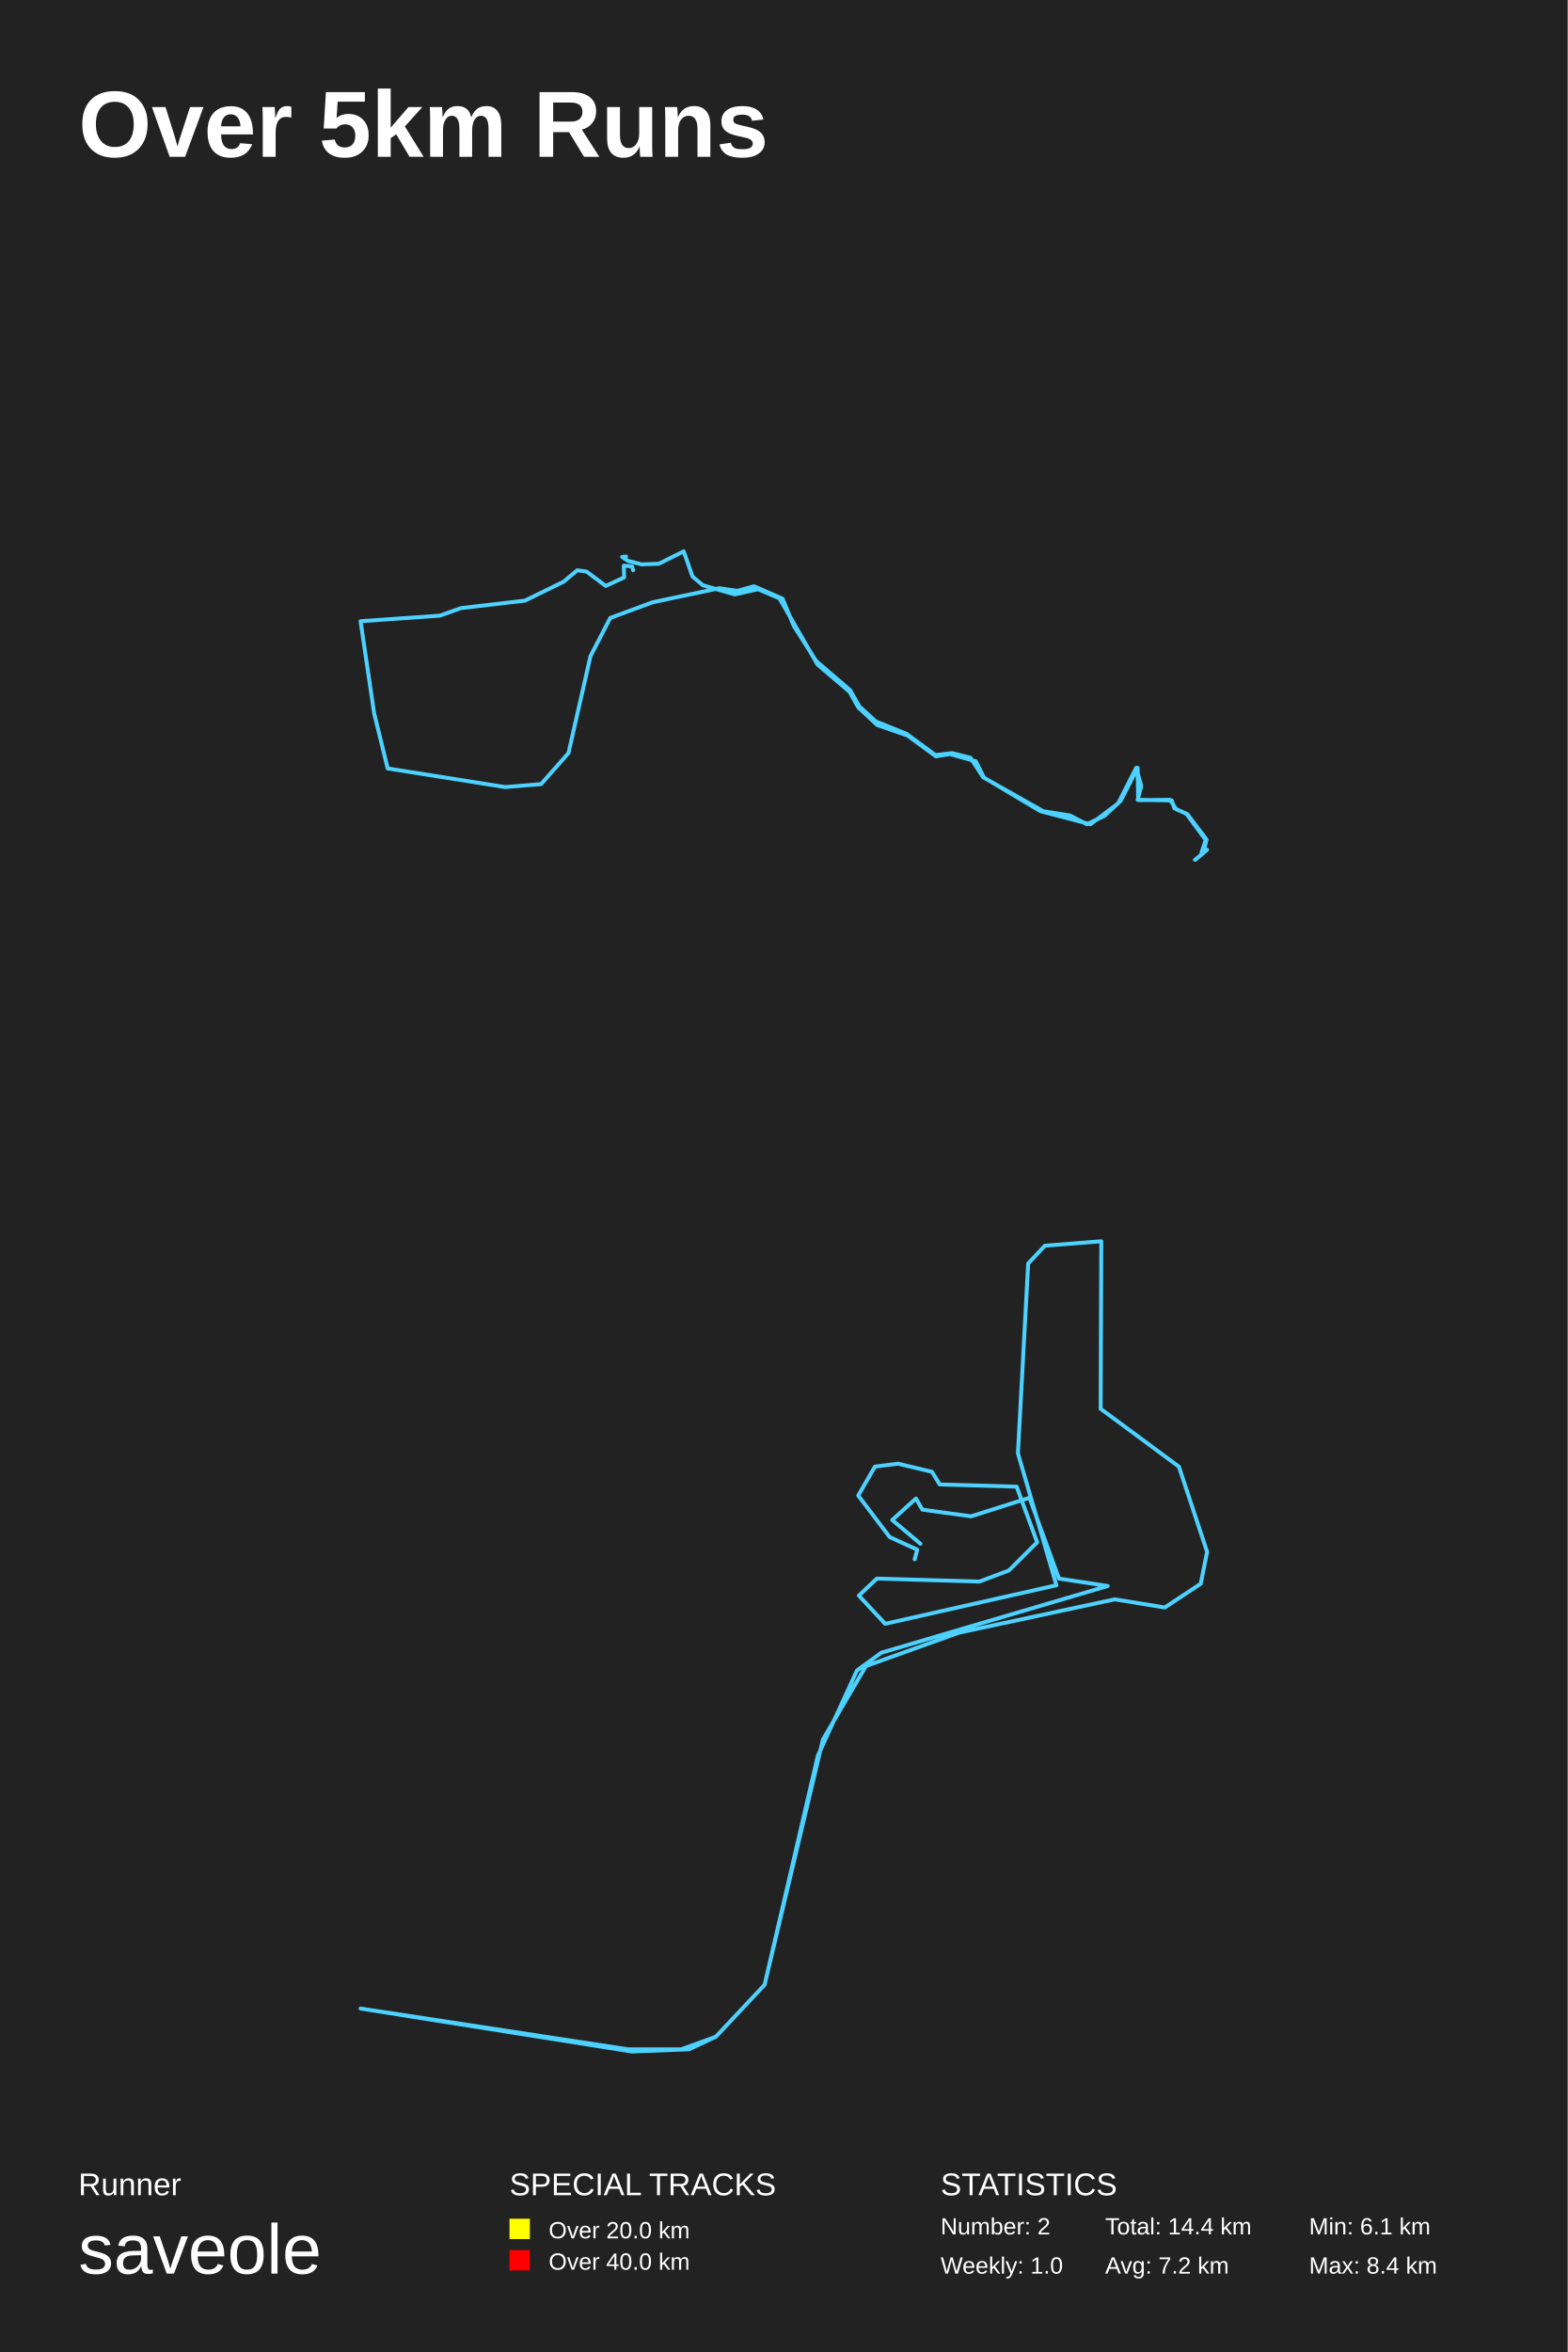
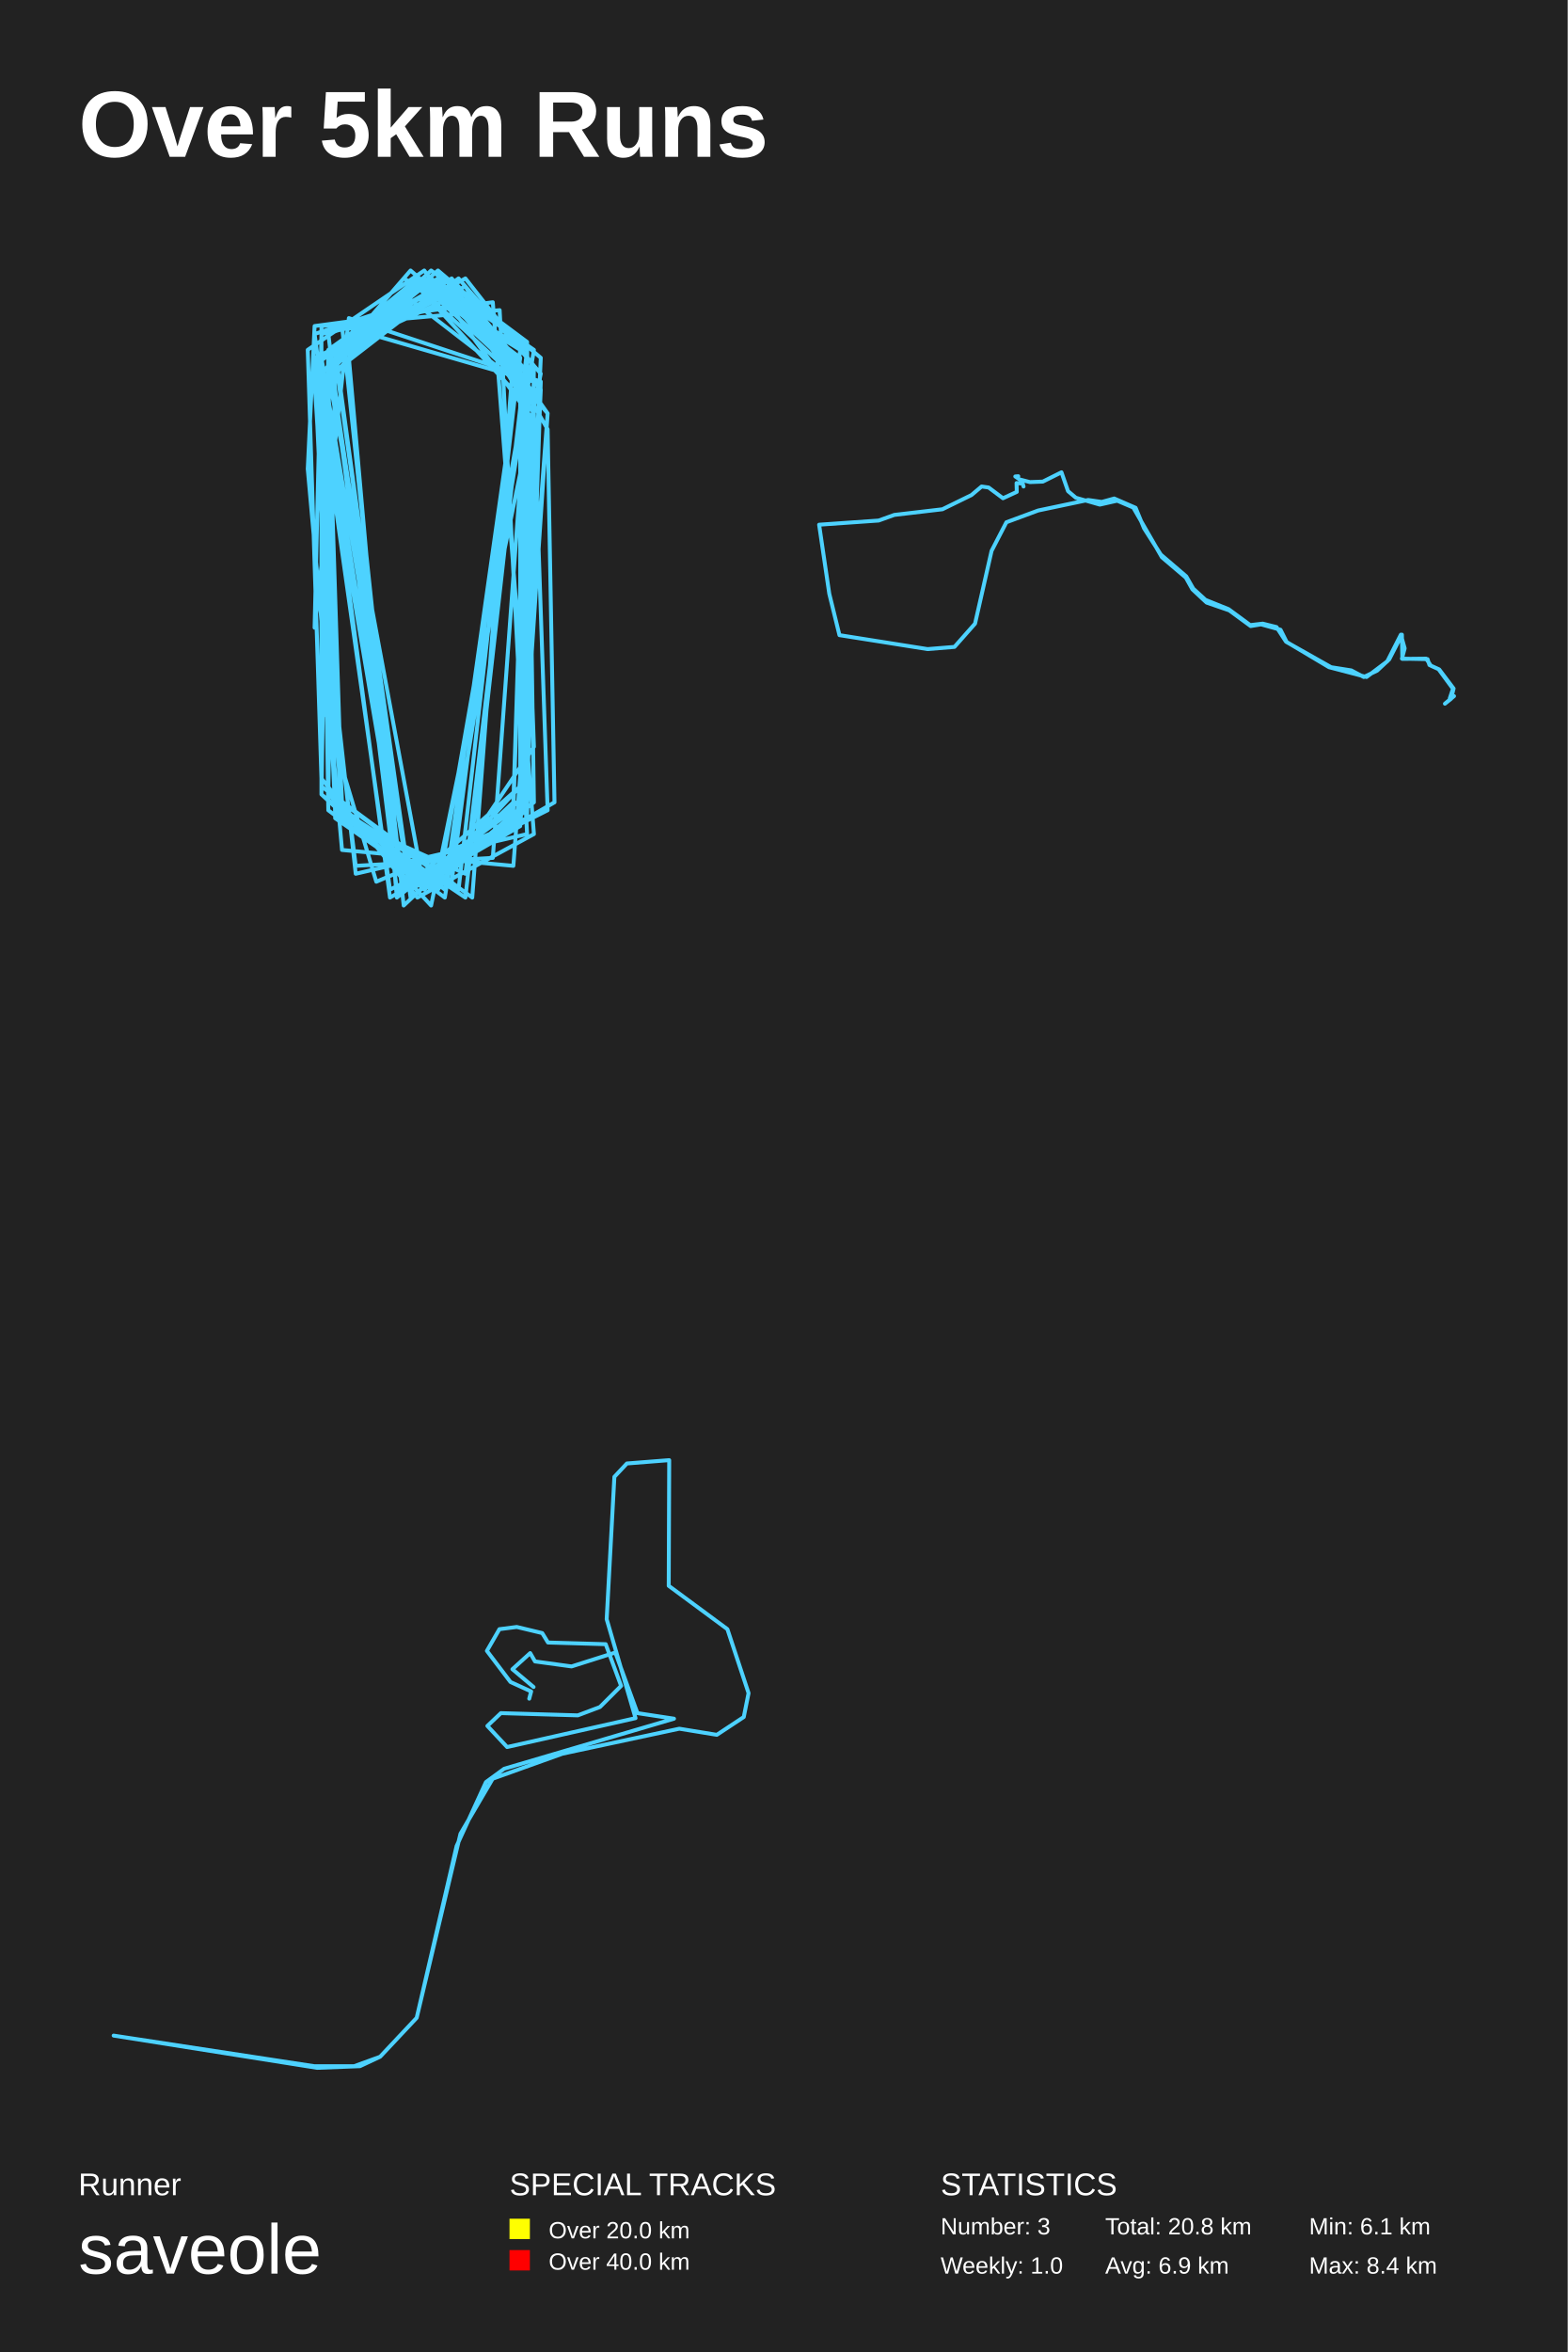
<svg xmlns="http://www.w3.org/2000/svg" baseProfile="full" height="300mm" version="1.1" viewBox="0,0,200,300" width="200mm">
  <defs />
  <rect fill="#222222" height="300" width="200" x="0" y="0" />
  <text fill="#FFFFFF" style="font-size:12px; font-family:Arial; font-weight:bold;" x="10" y="20">Over 5km Runs</text>
  <text fill="#FFFFFF" style="font-size:4px; font-family:Arial" x="10" y="280">Runner</text>
  <text fill="#FFFFFF" style="font-size:9px; font-family:Arial" x="10" y="290">saveole</text>
  <text fill="#FFFFFF" style="font-size:4px; font-family:Arial" x="65" y="280">SPECIAL TRACKS</text>
  <rect fill="yellow" height="2.6" width="2.6" x="65" y="283" />
  <text fill="#FFFFFF" style="font-size:3px; font-family:Arial" x="70" y="285.5">Over 20.0 km</text>
  <rect fill="red" height="2.6" width="2.6" x="65" y="287" />
  <text fill="#FFFFFF" style="font-size:3px; font-family:Arial" x="70" y="289.5">Over 40.0 km</text>
  <text fill="#FFFFFF" style="font-size:4px; font-family:Arial" x="120" y="280">STATISTICS</text>
-   <text fill="#FFFFFF" style="font-size:3px; font-family:Arial" x="120" y="285">Number: 2</text>
+   <text fill="#FFFFFF" style="font-size:3px; font-family:Arial" x="120" y="285">Number: 3</text>
  <text fill="#FFFFFF" style="font-size:3px; font-family:Arial" x="120" y="290">Weekly: 1.0</text>
-   <text fill="#FFFFFF" style="font-size:3px; font-family:Arial" x="141" y="285">Total: 14.4 km</text>
-   <text fill="#FFFFFF" style="font-size:3px; font-family:Arial" x="141" y="290">Avg: 7.2 km</text>
+   <text fill="#FFFFFF" style="font-size:3px; font-family:Arial" x="141" y="285">Total: 20.8 km</text>
+   <text fill="#FFFFFF" style="font-size:3px; font-family:Arial" x="141" y="290">Avg: 6.9 km</text>
  <text fill="#FFFFFF" style="font-size:3px; font-family:Arial" x="167" y="285">Min: 6.1 km</text>
  <text fill="#FFFFFF" style="font-size:3px; font-family:Arial" x="167" y="290">Max: 8.4 km</text>
-   <polyline fill="none" points="79.874,70.989 79.369,71.031 80.09,71.53 81.856,71.989 84.054,71.905 87.225,70.323 88.342,73.529 89.676,74.654 93.748,75.82 96.703,75.154 99.441,76.32 104.306,84.774 108.378,88.231 109.495,90.23 111.91,92.478 115.766,93.811 119.405,96.476 121.171,96.185 124.486,97.101 125.532,99.183 132.739,103.472 139.117,105.138 142.649,102.473 144.955,97.934 145.604,100.266 145.135,102.015 149.495,102.098 149.82,103.098 151.477,103.847 153.928,107.095 153.495,108.844 152.45,109.677 154.0,108.386 153.279,108.761 153.82,107.137 151.369,103.806 150.072,103.223 149.243,102.015 145.207,102.057 145.135,97.934 142.973,102.14 140.919,104.055 138.649,105.138 136.523,104.014 133.099,103.472 125.423,99.141 123.802,96.643 121.459,96.06 119.333,96.31 115.658,93.603 111.73,92.02 109.64,90.105 108.45,88.022 104.126,84.316 101.279,79.86 99.838,76.361 96.198,74.779 94.072,75.362 91.766,75.029 83.261,76.82 77.856,78.819 75.333,83.691 72.523,96.06 69.027,100.016 64.45,100.391 49.459,98.017 47.73,90.979 46.0,79.235 56.126,78.527 58.793,77.569 66.973,76.611 71.91,74.196 73.64,72.738 74.829,72.905 77.279,74.737 79.622,73.654 79.586,72.155 80.631,72.238 80.775,72.738" stroke="#4DD2FF" stroke-linecap="round" stroke-linejoin="round" stroke-width="0.5" />
-   <polyline fill="none" points="117.427,196.905 113.827,193.879 116.855,191.137 117.673,192.556 123.891,193.407 131.336,191.043 135.1,201.349 141.318,202.295 112.436,210.805 109.327,213.075 104.336,223.948 97.545,253.165 91.327,259.784 86.909,261.391 80.118,261.391 46.0,256.191 80.609,261.675 87.891,261.391 91.327,259.784 97.545,253.165 104.991,221.868 110.473,212.507 122.336,208.252 142.218,203.997 148.6,205.037 153.182,202.011 154.0,197.945 150.4,187.071 140.418,179.696 140.5,158.325 133.3,158.892 131.173,161.162 129.864,185.369 134.773,202.2 112.927,207.117 109.573,203.524 111.864,201.349 124.955,201.728 128.718,200.309 132.318,196.716 129.7,189.624 119.882,189.341 118.9,187.733 114.564,186.693 111.618,187.071 109.491,190.759 113.5,196.054 117.018,197.662 116.691,198.891" stroke="#4DD2FF" stroke-linecap="round" stroke-linejoin="round" stroke-width="0.5" />
+   <polyline fill="none" points="43.633,96.263 45.381,110.438 62.87,109.425 67.242,49.688 51.502,37.538 41.884,47.663 54.126,113.475 66.367,100.313 66.367,48.675 53.251,36.525 41.884,44.625 41.009,101.325 54.126,113.475 67.242,102.338 68.116,48.675 43.633,41.588 51.502,115.5 65.493,102.338 67.242,47.663 55.874,36.525 41.884,45.638 42.758,104.363 55.874,113.475 67.242,48.675 55.874,35.513 41.884,44.625 51.502,113.475 66.367,105.375 69.865,52.725 55.874,36.525 42.758,44.625 52.377,114.488 68.116,102.338 67.242,43.613 55.0,34.5 41.009,47.663 42.758,102.338 55.0,115.5 68.991,47.663 58.498,35.513 44.507,45.638 50.628,114.488 67.242,101.325 68.116,46.65 59.372,35.513 41.009,45.638 41.009,101.325 55.874,113.475 68.116,95.25 66.367,46.65 52.377,34.5 41.009,47.663 41.884,103.35 56.749,114.488 68.116,44.625 55.0,35.513 41.009,45.638 42.758,102.338 56.749,113.475 66.367,45.638 53.251,35.513 41.009,45.638 43.633,102.338 58.498,113.475 66.367,44.625 53.251,36.525 41.884,48.675 43.633,103.35 57.623,112.463 66.367,44.625 53.251,35.513 41.884,48.675 41.009,100.313 60.246,114.488 65.493,45.638 54.126,35.513 40.135,46.65 51.502,113.475 65.493,103.35 67.242,51.713 53.251,36.525 40.135,46.65 42.758,103.35 59.372,114.488 67.242,44.625 51.502,35.513 40.135,48.675 43.633,104.363 59.372,111.45 67.242,44.625 55.874,34.5 42.758,45.638 41.884,101.325 55.0,113.475 66.367,103.35 68.991,45.638 55.874,34.5 41.009,47.663 51.502,113.475 66.367,104.363 68.116,48.675 57.623,36.525 41.884,42.6 50.628,113.475 66.367,104.363 68.116,50.7 57.623,36.525 41.884,46.65 41.009,101.325 53.251,112.463 67.242,101.325 68.116,51.713 56.749,36.525 41.009,48.675 51.502,113.475 66.367,100.313 67.242,51.713 58.498,37.538 41.009,45.638 52.377,113.475 66.367,105.375 68.991,49.688 57.623,35.513 41.884,44.625 52.377,113.475 67.242,103.35 67.242,48.675 54.126,36.525 42.758,45.638 52.377,113.475 67.242,101.325 68.991,48.675 44.507,40.575 40.135,80.063 41.009,42.6 59.372,38.55 68.116,52.725 69.865,103.35 49.754,113.475 40.135,45.638 59.372,36.525 69.865,54.75 70.739,102.338 49.754,114.488 40.135,42.6 58.498,36.525 69.865,52.725 65.493,110.438 43.633,108.413 39.261,59.813 40.135,41.588 62.87,38.55 68.116,106.388 53.251,114.488 41.009,99.3 39.261,44.625 54.126,34.5 68.116,53.738 67.242,104.363 48.005,112.463 41.009,89.175 41.009,41.588 63.744,39.563 67.242,106.388 45.381,111.45 41.884,80.063" stroke="#4DD2FF" stroke-linecap="round" stroke-linejoin="round" stroke-width="0.5" />
+   <polyline fill="none" points="129.905,60.742 129.527,60.773 130.068,61.148 131.392,61.491 133.041,61.429 135.419,60.242 136.257,62.647 137.257,63.49 140.311,64.365 142.527,63.865 144.581,64.74 148.23,71.08 151.284,73.673 152.122,75.172 153.932,76.859 156.824,77.858 159.554,79.857 160.878,79.639 163.365,80.326 164.149,81.887 169.554,85.104 174.338,86.354 176.986,84.355 178.716,80.95 179.203,82.699 178.851,84.011 182.122,84.074 182.365,84.823 183.608,85.385 185.446,87.822 185.122,89.133 184.338,89.758 185.5,88.79 184.959,89.071 185.365,87.853 183.527,85.354 182.554,84.917 181.932,84.011 178.905,84.042 178.851,80.95 177.23,84.105 175.689,85.542 173.986,86.354 172.392,85.51 169.824,85.104 164.068,81.856 162.851,79.982 161.095,79.545 159.5,79.732 156.743,77.702 153.797,76.515 152.23,75.078 151.338,73.517 148.095,70.737 145.959,67.395 144.878,64.771 142.149,63.584 140.554,64.021 138.824,63.772 132.446,65.115 128.392,66.614 126.5,70.268 124.392,79.545 121.77,82.512 118.338,82.793 107.095,81.013 105.797,75.734 104.5,66.926 112.095,66.395 114.095,65.677 120.23,64.958 123.932,63.147 125.23,62.054 126.122,62.179 127.959,63.553 129.716,62.741 129.689,61.616 130.473,61.679 130.581,62.054" stroke="#4DD2FF" stroke-linecap="round" stroke-linejoin="round" stroke-width="0.5" />
+   <polyline fill="none" points="68.07,215.179 65.37,212.91 67.641,210.853 68.255,211.917 72.918,212.555 78.502,210.782 81.325,218.512 85.989,219.221 64.327,225.604 61.995,227.306 58.252,235.461 53.159,257.374 48.495,262.338 45.182,263.544 40.089,263.544 14.5,259.643 40.457,263.756 45.918,263.544 48.495,262.338 53.159,257.374 58.743,233.901 62.855,226.88 71.752,223.689 86.664,220.498 91.45,221.278 94.886,219.009 95.5,215.959 92.8,207.803 85.314,202.272 85.375,186.244 79.975,186.669 78.38,188.371 77.398,206.527 81.08,219.15 64.695,222.838 62.18,220.143 63.898,218.512 73.716,218.796 76.539,217.732 79.239,215.037 77.275,209.718 69.911,209.505 69.175,208.3 65.923,207.52 63.714,207.803 62.118,210.569 65.125,214.541 67.764,215.746 67.518,216.668" stroke="#4DD2FF" stroke-linecap="round" stroke-linejoin="round" stroke-width="0.5" />
</svg>
